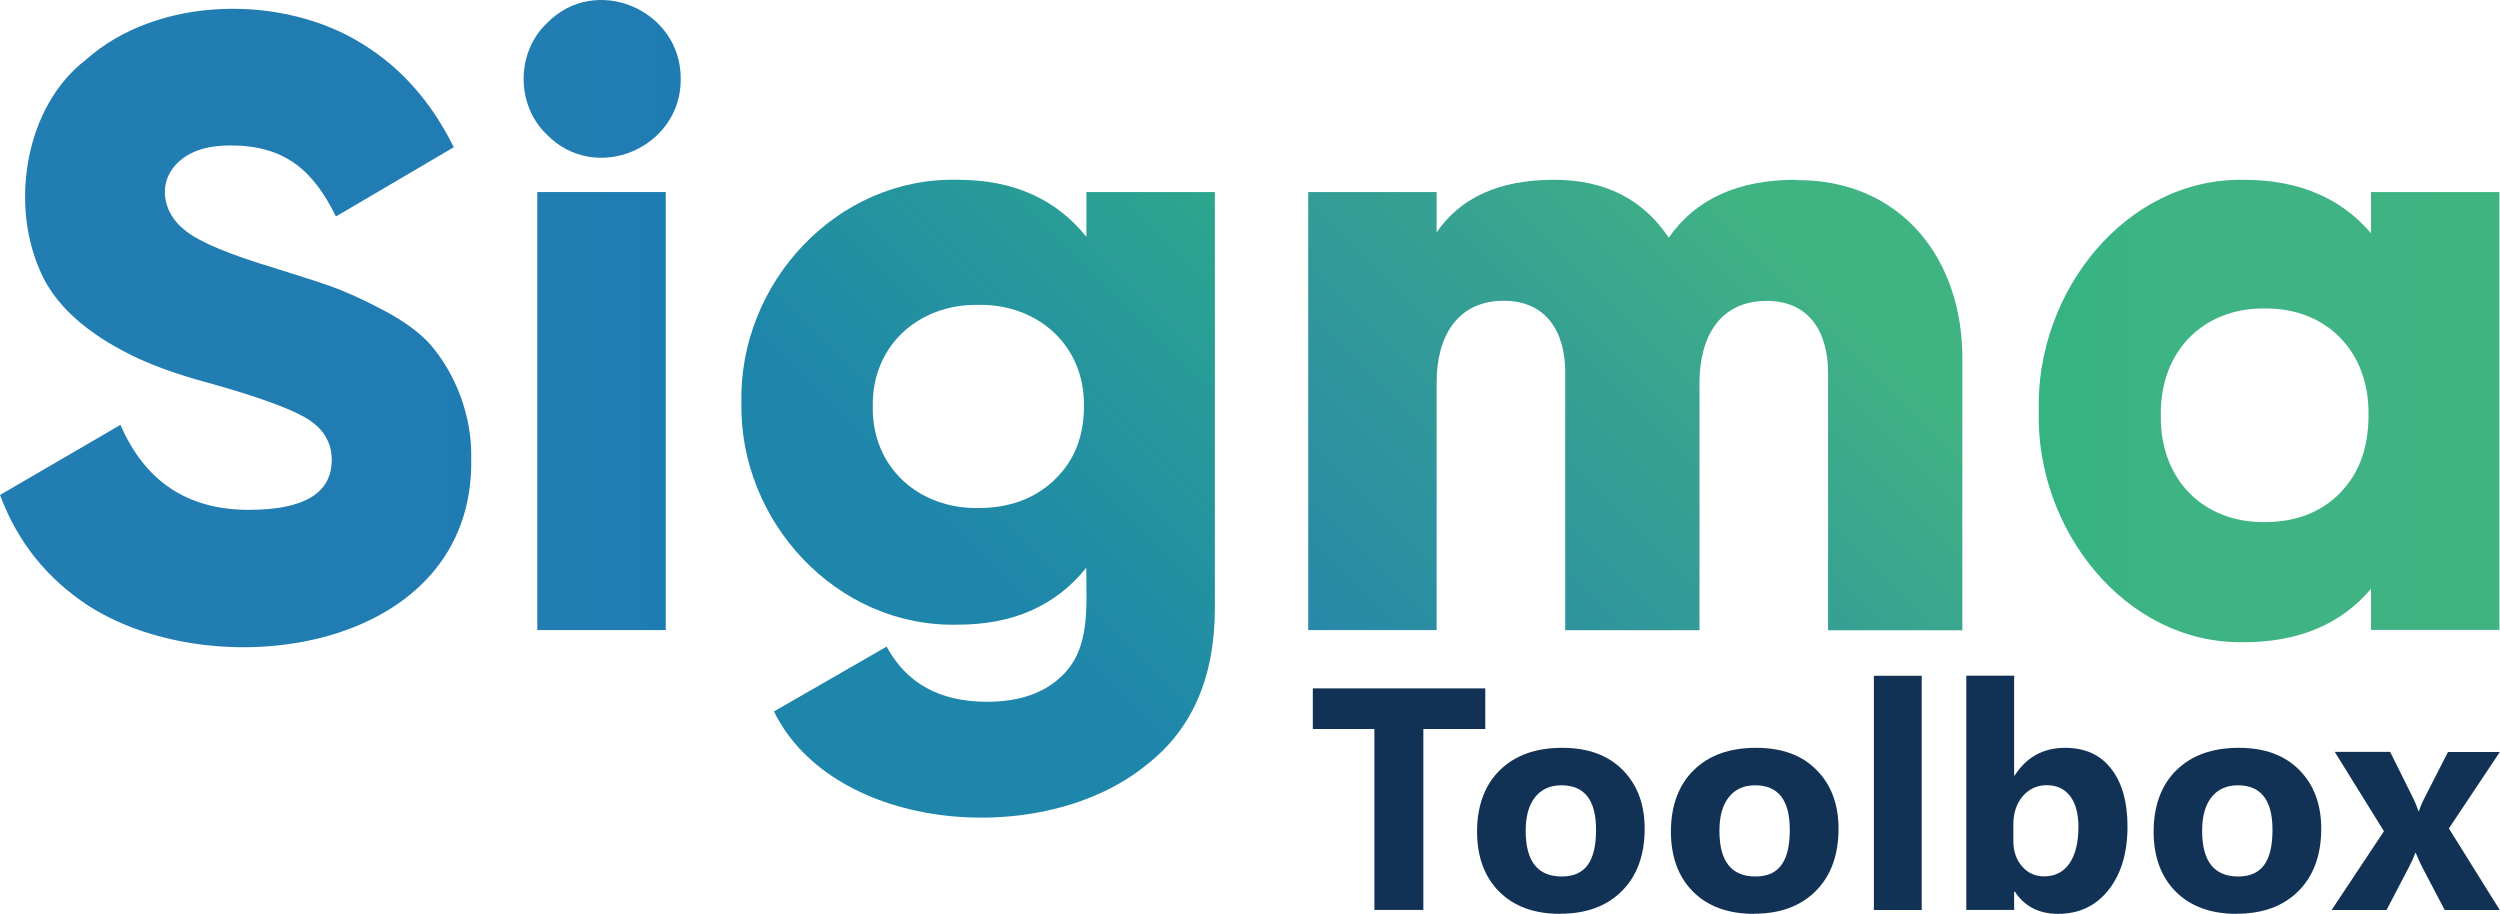
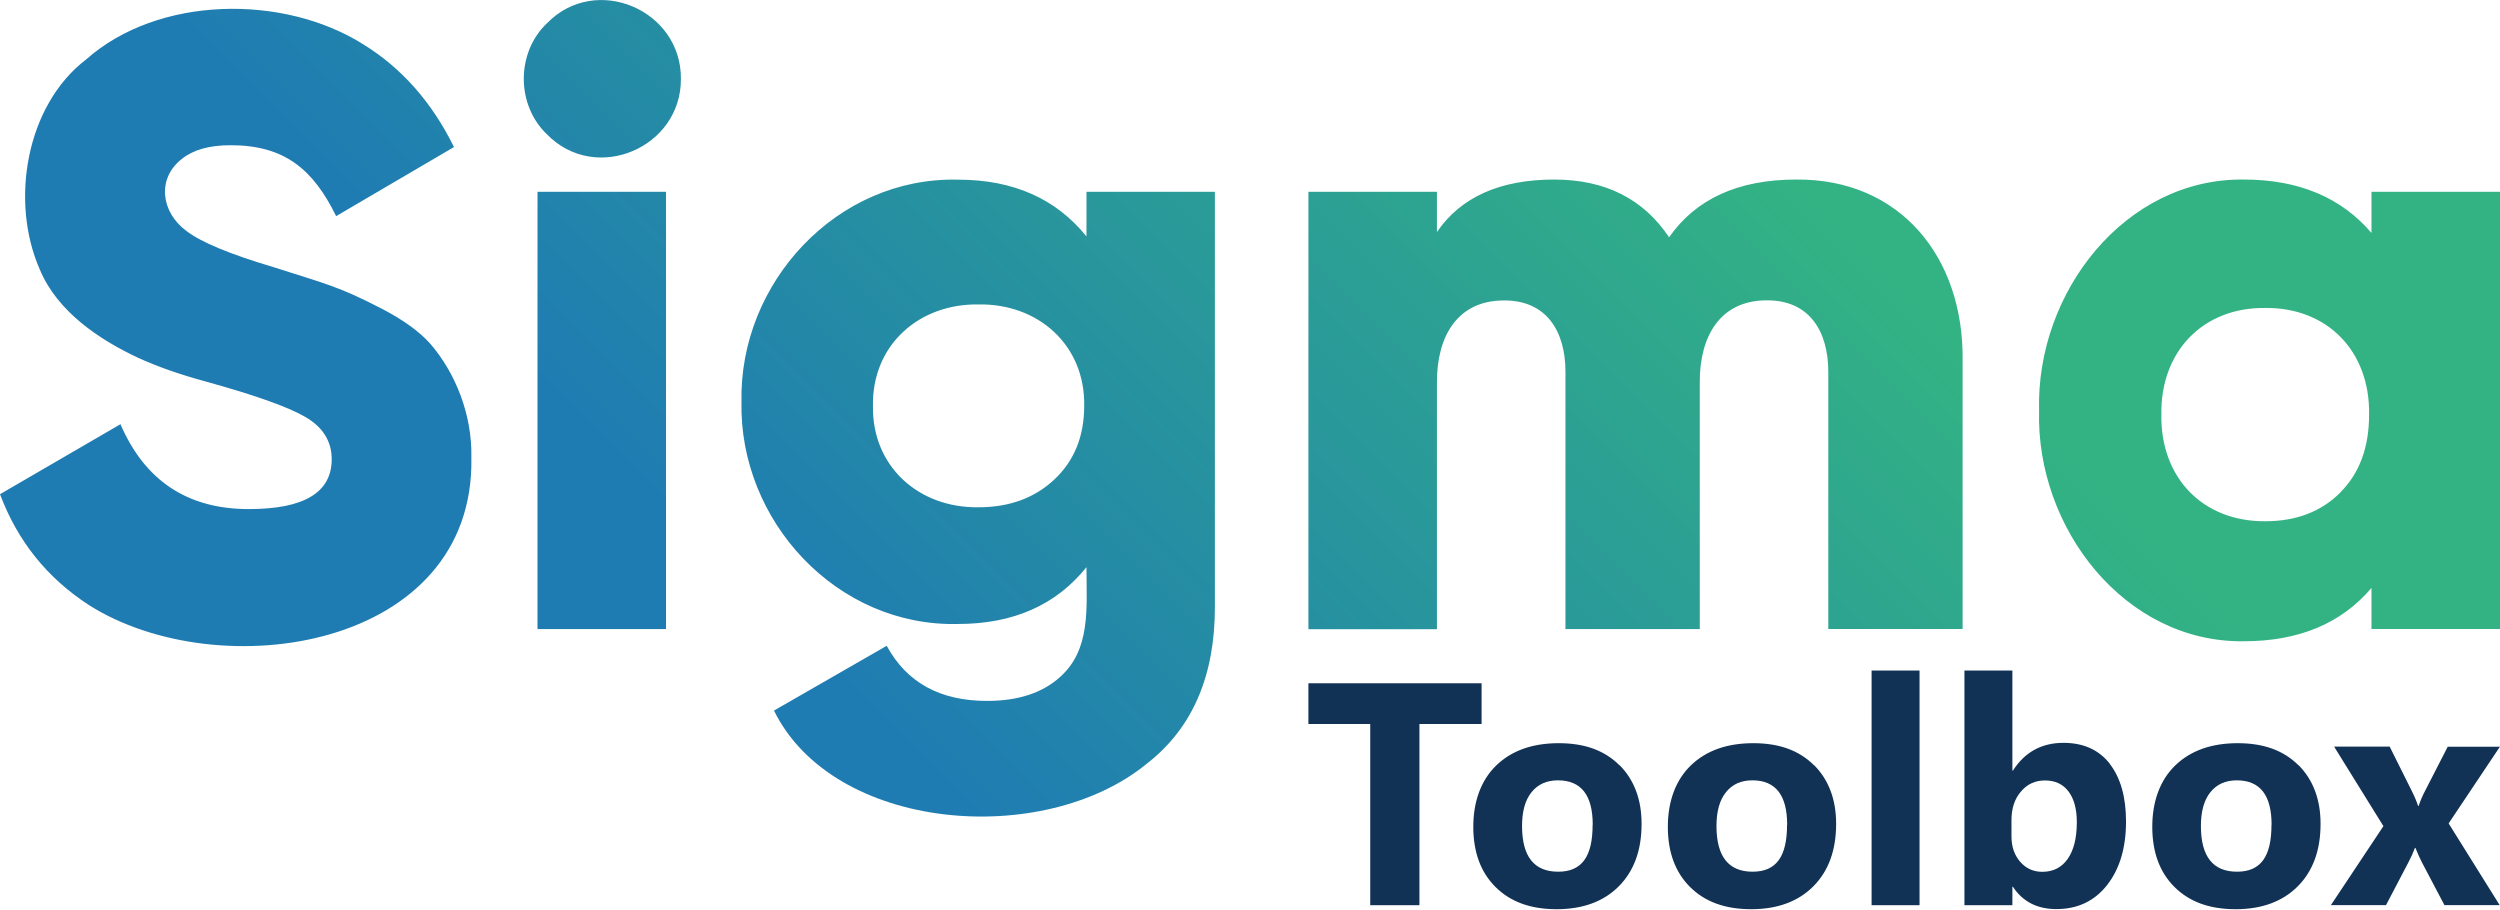
- <svg xmlns="http://www.w3.org/2000/svg" xmlns:xlink="http://www.w3.org/1999/xlink" id="Layer_1" viewBox="0 0 222.08 81.18">
+ <svg xmlns="http://www.w3.org/2000/svg" id="Layer_1" viewBox="0 0 220 80">
  <defs>
-     <style>.cls-1{fill:url(#linear-gradient-2);}.cls-2{fill:url(#linear-gradient-4);}.cls-3{fill:url(#linear-gradient-3);}.cls-4{fill:url(#linear-gradient-5);}.cls-5{fill:url(#linear-gradient-6);}.cls-6{fill:url(#linear-gradient);}.cls-7{fill:#123255;}</style>
-     <linearGradient id="linear-gradient" x1="0" y1="29.14" x2="41.87" y2="29.14" gradientUnits="userSpaceOnUse">
-       <stop offset="0" stop-color="#227db2" />
-       <stop offset=".91" stop-color="#207cb2" />
-       <stop offset="1" stop-color="#1f7cb2" />
-     </linearGradient>
-     <linearGradient id="linear-gradient-2" x1="47.73" y1="36.52" x2="59.15" y2="36.52" gradientUnits="userSpaceOnUse">
-       <stop offset="0" stop-color="#227db2" />
-       <stop offset="1" stop-color="#1f7cb2" />
-     </linearGradient>
-     <linearGradient id="linear-gradient-3" x1="46.51" y1="7.01" x2="60.47" y2="7.01" xlink:href="#linear-gradient-2" />
-     <linearGradient id="linear-gradient-4" x1="66.83" y1="64.72" x2="142.17" y2="-10.62" gradientUnits="userSpaceOnUse">
-       <stop offset=".23" stop-color="#1e86ab" />
-       <stop offset=".59" stop-color="#2da68e" />
-       <stop offset=".8" stop-color="#34b383" />
-     </linearGradient>
-     <linearGradient id="linear-gradient-5" x1="104.53" y1="77.25" x2="183.01" y2="-1.23" gradientUnits="userSpaceOnUse">
-       <stop offset="0" stop-color="#227db2" />
-       <stop offset=".19" stop-color="#2786a9" />
-       <stop offset=".52" stop-color="#36a192" />
-       <stop offset=".7" stop-color="#40b383" />
-     </linearGradient>
-     <linearGradient id="linear-gradient-6" x1="181.1" y1="36.52" x2="222.03" y2="36.52" gradientUnits="userSpaceOnUse">
-       <stop offset="0" stop-color="#34b383" />
-       <stop offset=".06" stop-color="#37b383" />
-       <stop offset=".31" stop-color="#3eb383" />
-       <stop offset="1" stop-color="#40b383" />
+     <style>.cls-1{fill:url(#linear-gradient);}.cls-2{fill:#123255;}</style>
+     <linearGradient id="linear-gradient" x1="57.01" y1="87" x2="161.05" y2="-17.04" gradientUnits="userSpaceOnUse">
+       <stop offset=".21" stop-color="#1f7cb2" />
+       <stop offset=".81" stop-color="#32b185" />
+       <stop offset=".83" stop-color="#33b384" />
    </linearGradient>
  </defs>
-   <path class="cls-7" d="M131.94,64.76h-5.5v16.07h-4.35v-16.07h-5.47v-3.61h15.32v3.61Z" />
-   <path class="cls-7" d="M138.59,81.18c-2.29,0-4.1-.66-5.41-1.97-1.31-1.31-1.97-3.1-1.97-5.35s.68-4.14,2.04-5.46,3.2-1.97,5.52-1.97,4.08.66,5.38,1.97c1.3,1.31,1.95,3.05,1.95,5.21,0,2.33-.67,4.18-2.01,5.53-1.34,1.35-3.17,2.03-5.5,2.03ZM138.7,69.76c-1,0-1.78.35-2.34,1.06-.56.71-.83,1.7-.83,2.99,0,2.7,1.07,4.05,3.2,4.05s3.05-1.39,3.05-4.16c0-2.63-1.03-3.94-3.08-3.94Z" />
-   <path class="cls-7" d="M155.81,81.18c-2.29,0-4.1-.66-5.41-1.97-1.31-1.31-1.97-3.1-1.97-5.35s.68-4.14,2.04-5.46,3.2-1.97,5.52-1.97,4.08.66,5.38,1.97c1.3,1.31,1.95,3.05,1.95,5.21,0,2.33-.67,4.18-2.01,5.53-1.34,1.35-3.17,2.03-5.5,2.03ZM155.91,69.76c-1,0-1.78.35-2.34,1.06-.56.71-.83,1.7-.83,2.99,0,2.7,1.07,4.05,3.2,4.05s3.05-1.39,3.05-4.16c0-2.63-1.03-3.94-3.08-3.94Z" />
-   <path class="cls-7" d="M170.71,80.84h-4.25v-20.81h4.25v20.81Z" />
-   <path class="cls-7" d="M178.97,79.2h-.05v1.63h-4.25v-20.81h4.25v8.87h.05c1.05-1.64,2.54-2.46,4.48-2.46,1.77,0,3.14.62,4.1,1.87.96,1.24,1.44,2.95,1.44,5.11,0,2.34-.56,4.22-1.68,5.64s-2.62,2.13-4.49,2.13c-1.69,0-2.98-.66-3.84-1.98ZM178.85,73.27v1.44c0,.91.26,1.66.77,2.25s1.17.89,1.96.89c.97,0,1.72-.38,2.25-1.15.53-.76.8-1.85.8-3.25,0-1.16-.24-2.07-.73-2.72-.49-.65-1.19-.98-2.09-.98-.85,0-1.56.33-2.12.97-.56.65-.84,1.5-.84,2.54Z" />
-   <path class="cls-7" d="M198.69,81.18c-2.29,0-4.1-.66-5.41-1.97-1.31-1.31-1.97-3.1-1.97-5.35s.68-4.14,2.04-5.46,3.2-1.97,5.52-1.97,4.08.66,5.38,1.97c1.3,1.31,1.95,3.05,1.95,5.21,0,2.33-.67,4.18-2.01,5.53-1.34,1.35-3.17,2.03-5.5,2.03ZM198.79,69.76c-1,0-1.78.35-2.34,1.06-.56.71-.83,1.7-.83,2.99,0,2.7,1.07,4.05,3.2,4.05s3.05-1.39,3.05-4.16c0-2.63-1.03-3.94-3.08-3.94Z" />
-   <path class="cls-7" d="M222.08,66.78l-4.54,6.81,4.52,7.25h-4.89l-1.99-3.79c-.16-.3-.35-.73-.58-1.28h-.05c-.13.38-.32.8-.55,1.24l-2,3.83h-4.88l4.65-7-4.37-7.05h4.92l1.96,3.94c.26.52.44.96.55,1.32h.05c.14-.43.34-.88.58-1.34l2-3.91h4.62Z" />
-   <path class="cls-6" d="M33.99,27.52c-4-2.09-5.17-2.27-9.57-3.7-3.98-1.19-6.6-2.28-7.87-3.27-2.27-1.67-2.65-4.66-.39-6.42,1.01-.8,2.44-1.21,4.3-1.21,4.8,0,7.34,2.15,9.38,6.31l10.47-6.15c-1.97-3.99-4.65-7.04-8.07-9.15C25.19-.52,14.06-.42,7.64,5.3,2.31,9.37.87,17.91,3.53,23.98c1.55,3.75,5.27,6.23,8.72,7.85,1.71.78,3.69,1.48,5.97,2.1,4.34,1.2,7.3,2.25,8.88,3.15,1.58.91,2.37,2.17,2.37,3.77,0,2.96-2.45,4.44-7.37,4.44-5.43,0-9.22-2.52-11.4-7.55L0,43.97c1.55,4.16,4.17,7.43,7.87,9.85,11.59,7.39,34.33,3.94,33.99-13.11.08-3.83-1.43-7.58-3.68-10.16-.96-1.06-2.36-2.07-4.19-3.03Z" />
-   <rect class="cls-1" x="47.73" y="17.06" width="11.41" height="38.91" />
-   <path class="cls-3" d="M48.57,2.07c-2.74,2.62-2.74,7.26,0,9.88,4.33,4.45,11.95,1.21,11.9-4.94.04-6.15-7.57-9.4-11.9-4.94Z" />
-   <path class="cls-2" d="M96.5,21.03c-2.71-3.37-6.51-5.06-11.41-5.06-10.76-.27-19.45,9.18-19.23,19.76-.22,10.58,8.46,20.03,19.23,19.76,4.9,0,8.7-1.68,11.41-5.06-.01,3.63.4,7.32-2.34,9.77-1.56,1.43-3.73,2.14-6.49,2.14-4.17,0-7.14-1.63-8.91-4.9l-10.01,5.76c5.29,10.77,23.94,12.29,33.15,4.7,4.02-3.14,6.02-7.77,6.02-13.89V17.06h-11.41v3.97ZM93.65,42.65c-1.76,1.66-4,2.48-6.74,2.48-5.32.08-9.47-3.63-9.38-9.03-.09-5.39,4.06-9.1,9.38-9.02,5.32-.08,9.47,3.64,9.38,9.02,0,2.7-.88,4.88-2.64,6.54Z" />
-   <path class="cls-4" d="M159.52,15.97c-5.14,0-8.9,1.72-11.28,5.14-2.29-3.42-5.68-5.14-10.19-5.14-4.83,0-8.3,1.56-10.43,4.67v-3.58h-11.41v38.91h11.41v-21.94c-.02-4.07,1.78-7.3,5.94-7.31,3.77-.02,5.49,2.73,5.48,6.38v22.88h11.93v-21.94c-.01-4.07,1.78-7.3,5.94-7.31,3.77-.02,5.48,2.73,5.48,6.38v22.88h11.93v-23.88c.12-9.19-5.54-16.19-14.78-16.11Z" />
-   <path class="cls-5" d="M210.62,17.06v3.66c-2.69-3.16-6.46-4.75-11.33-4.75-10.55-.15-18.47,10.06-18.18,20.54-.29,10.48,7.63,20.69,18.18,20.54,4.87,0,8.65-1.58,11.33-4.74v3.65h11.41V17.06h-11.41ZM207.85,43.82c-1.71,1.71-3.93,2.56-6.67,2.56-5.55.05-9.32-3.88-9.23-9.49-.09-5.6,3.68-9.54,9.23-9.49,5.55-.05,9.32,3.89,9.22,9.49,0,2.91-.85,5.21-2.56,6.93Z" />
+   <path id="Sigma" class="cls-1" d="M208.69,16.88v3.62c-2.66-3.12-6.41-4.7-11.23-4.7-10.46-.14-18.3,9.95-18.02,20.32-.29,10.36,7.56,20.46,18.02,20.31,4.83,0,8.57-1.56,11.23-4.69v3.61h11.31V16.88h-11.31ZM205.95,43.34c-1.69,1.69-3.89,2.53-6.61,2.53-5.5.04-9.23-3.84-9.14-9.39-.09-5.54,3.65-9.44,9.14-9.38,5.5-.05,9.23,3.84,9.14,9.38,0,2.88-.84,5.16-2.53,6.85ZM41.48,40.26c.33,16.86-22.2,20.27-33.68,12.97-3.67-2.39-6.26-5.63-7.8-9.74l10.6-6.16c2.15,4.98,5.91,7.47,11.29,7.47,4.87,0,7.3-1.46,7.3-4.39,0-1.58-.78-2.83-2.34-3.73-1.56-.9-4.49-1.93-8.79-3.12-2.26-.61-4.23-1.31-5.92-2.08-3.41-1.6-7.1-4.06-8.64-7.77C.86,17.71,2.29,9.27,7.57,5.24,13.93-.41,24.96-.51,31.95,3.89c3.38,2.08,6.05,5.09,8,9.05l-10.37,6.08c-2.02-4.12-4.55-6.25-9.3-6.24-1.84,0-3.27.4-4.26,1.19-2.24,1.73-1.86,4.7.38,6.35,1.26.98,3.85,2.06,7.8,3.23,4.36,1.41,5.52,1.6,9.48,3.66,1.82.95,3.2,1.95,4.15,3,2.23,2.55,3.73,6.26,3.65,10.04ZM58.61,16.88v38.48h-11.31V16.88h11.31ZM59.92,6.93c.04,6.08-7.5,9.29-11.79,4.89-2.71-2.59-2.72-7.18,0-9.77,4.29-4.41,11.83-1.19,11.79,4.88ZM95.61,16.88v3.93c-2.68-3.33-6.45-5-11.31-5-10.66-.26-19.27,9.08-19.05,19.55-.22,10.47,8.38,19.81,19.05,19.55,4.86,0,8.63-1.66,11.31-5,0,3.58.4,7.24-2.32,9.66-1.55,1.41-3.7,2.11-6.43,2.11-4.13,0-7.07-1.61-8.83-4.85l-9.92,5.7c5.23,10.65,23.72,12.15,32.84,4.65,3.98-3.1,5.96-7.69,5.96-13.74V16.88h-11.31ZM92.8,42.18c-1.74,1.64-3.97,2.46-6.68,2.46-5.27.08-9.39-3.59-9.3-8.93-.09-5.33,4.03-9,9.3-8.92,5.27-.08,9.38,3.6,9.29,8.92,0,2.68-.87,4.83-2.61,6.47ZM172.71,31.73v23.62h-11.82v-22.62c0-3.61-1.69-6.33-5.43-6.3-4.12.01-5.9,3.2-5.88,7.23v21.7h-11.82v-22.62c.01-3.61-1.69-6.33-5.43-6.3-4.11.01-5.9,3.2-5.88,7.23v21.7h-11.31V16.88h11.31v3.54c2.1-3.08,5.55-4.62,10.33-4.62,4.47,0,7.84,1.7,10.1,5.08,2.36-3.38,6.09-5.08,11.18-5.08,9.16-.08,14.77,6.85,14.65,15.94Z" />
+   <path id="Toolbox" class="cls-2" d="M130.38,63.71h-5.47v15.95h-4.33v-15.95h-5.44v-3.58h15.24v3.58ZM142.52,67.33c1.29,1.3,1.94,3.03,1.94,5.17,0,2.32-.67,4.15-2,5.49-1.33,1.34-3.16,2.02-5.47,2.02s-4.07-.65-5.38-1.95-1.96-3.07-1.96-5.3.68-4.11,2.03-5.41c1.35-1.3,3.18-1.95,5.49-1.95s4.05.65,5.35,1.95ZM140.16,72.58c0-2.61-1.02-3.91-3.06-3.91-1,0-1.77.35-2.33,1.05s-.83,1.69-.83,2.97c0,2.68,1.06,4.02,3.18,4.02s3.03-1.38,3.03-4.13ZM159.64,67.33c1.29,1.3,1.94,3.03,1.94,5.17,0,2.32-.67,4.15-2,5.49-1.33,1.34-3.16,2.02-5.47,2.02s-4.07-.65-5.38-1.95-1.96-3.07-1.96-5.3.68-4.11,2.03-5.41c1.35-1.3,3.18-1.95,5.49-1.95s4.05.65,5.35,1.95ZM157.27,72.58c0-2.61-1.02-3.91-3.06-3.91-1,0-1.77.35-2.33,1.05s-.83,1.69-.83,2.97c0,2.68,1.06,4.02,3.18,4.02s3.03-1.38,3.03-4.13ZM164.7,79.66h4.22v-20.65h-4.22v20.65ZM185.66,67.22c.95,1.23,1.43,2.92,1.43,5.07,0,2.32-.56,4.19-1.67,5.6s-2.6,2.11-4.46,2.11c-1.68,0-2.96-.65-3.82-1.96h-.05v1.62h-4.22v-20.65h4.22v8.8h.05c1.04-1.63,2.53-2.44,4.45-2.44,1.76,0,3.12.62,4.08,1.85ZM182.76,72.35c0-1.15-.24-2.05-.73-2.7-.49-.65-1.18-.97-2.08-.97-.85,0-1.55.32-2.1.97-.56.64-.84,1.48-.84,2.52v1.43c0,.9.25,1.64.76,2.23.51.59,1.16.89,1.95.89.96,0,1.71-.38,2.24-1.14s.8-1.83.8-3.22ZM202.27,67.33c1.29,1.3,1.94,3.03,1.94,5.17,0,2.32-.67,4.15-2,5.49-1.33,1.34-3.16,2.02-5.47,2.02s-4.07-.65-5.38-1.95-1.96-3.07-1.96-5.3.68-4.11,2.03-5.41c1.35-1.3,3.18-1.95,5.49-1.95s4.05.65,5.35,1.95ZM199.9,72.58c0-2.61-1.02-3.91-3.06-3.91-1,0-1.77.35-2.33,1.05s-.83,1.69-.83,2.97c0,2.68,1.06,4.02,3.18,4.02s3.03-1.38,3.03-4.13ZM220,65.71h-4.6l-1.99,3.88c-.24.46-.43.91-.57,1.33h-.05c-.11-.35-.29-.79-.55-1.31l-1.95-3.91h-4.89l4.34,7-4.62,6.95h4.85l1.99-3.8c.23-.44.41-.84.55-1.23h.05c.22.54.41.97.57,1.27l1.98,3.76h4.86l-4.49-7.19,4.52-6.76Z" />
</svg>
